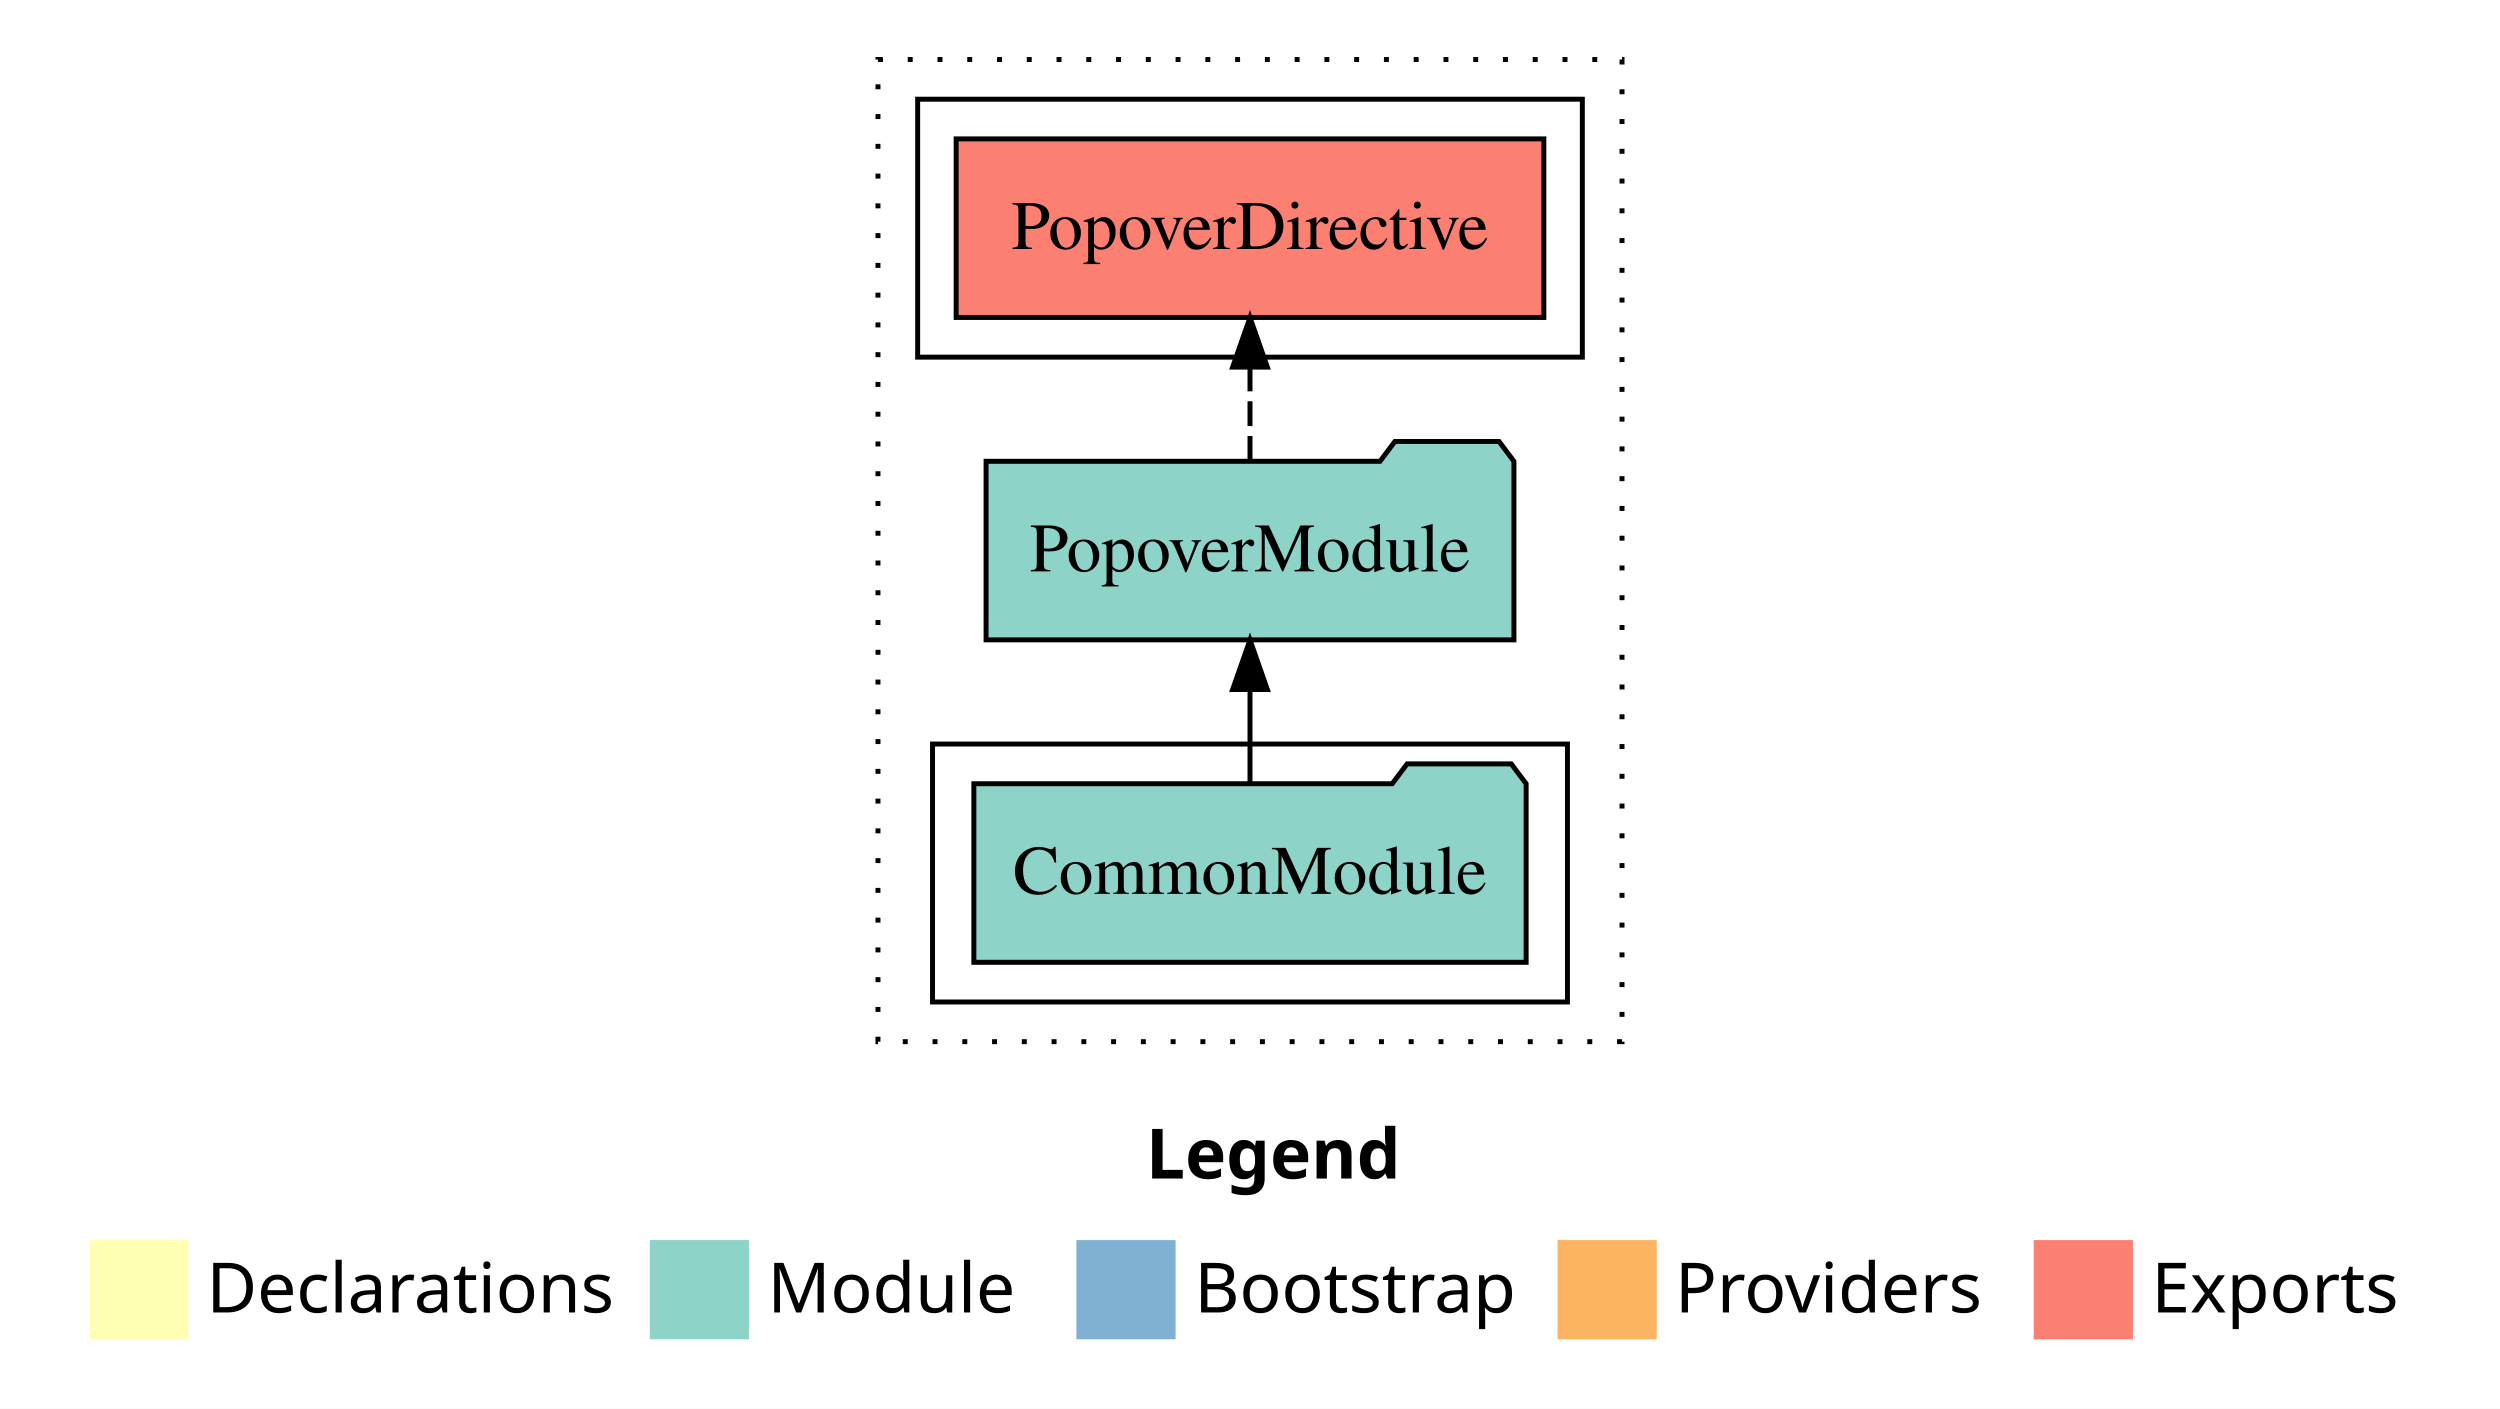
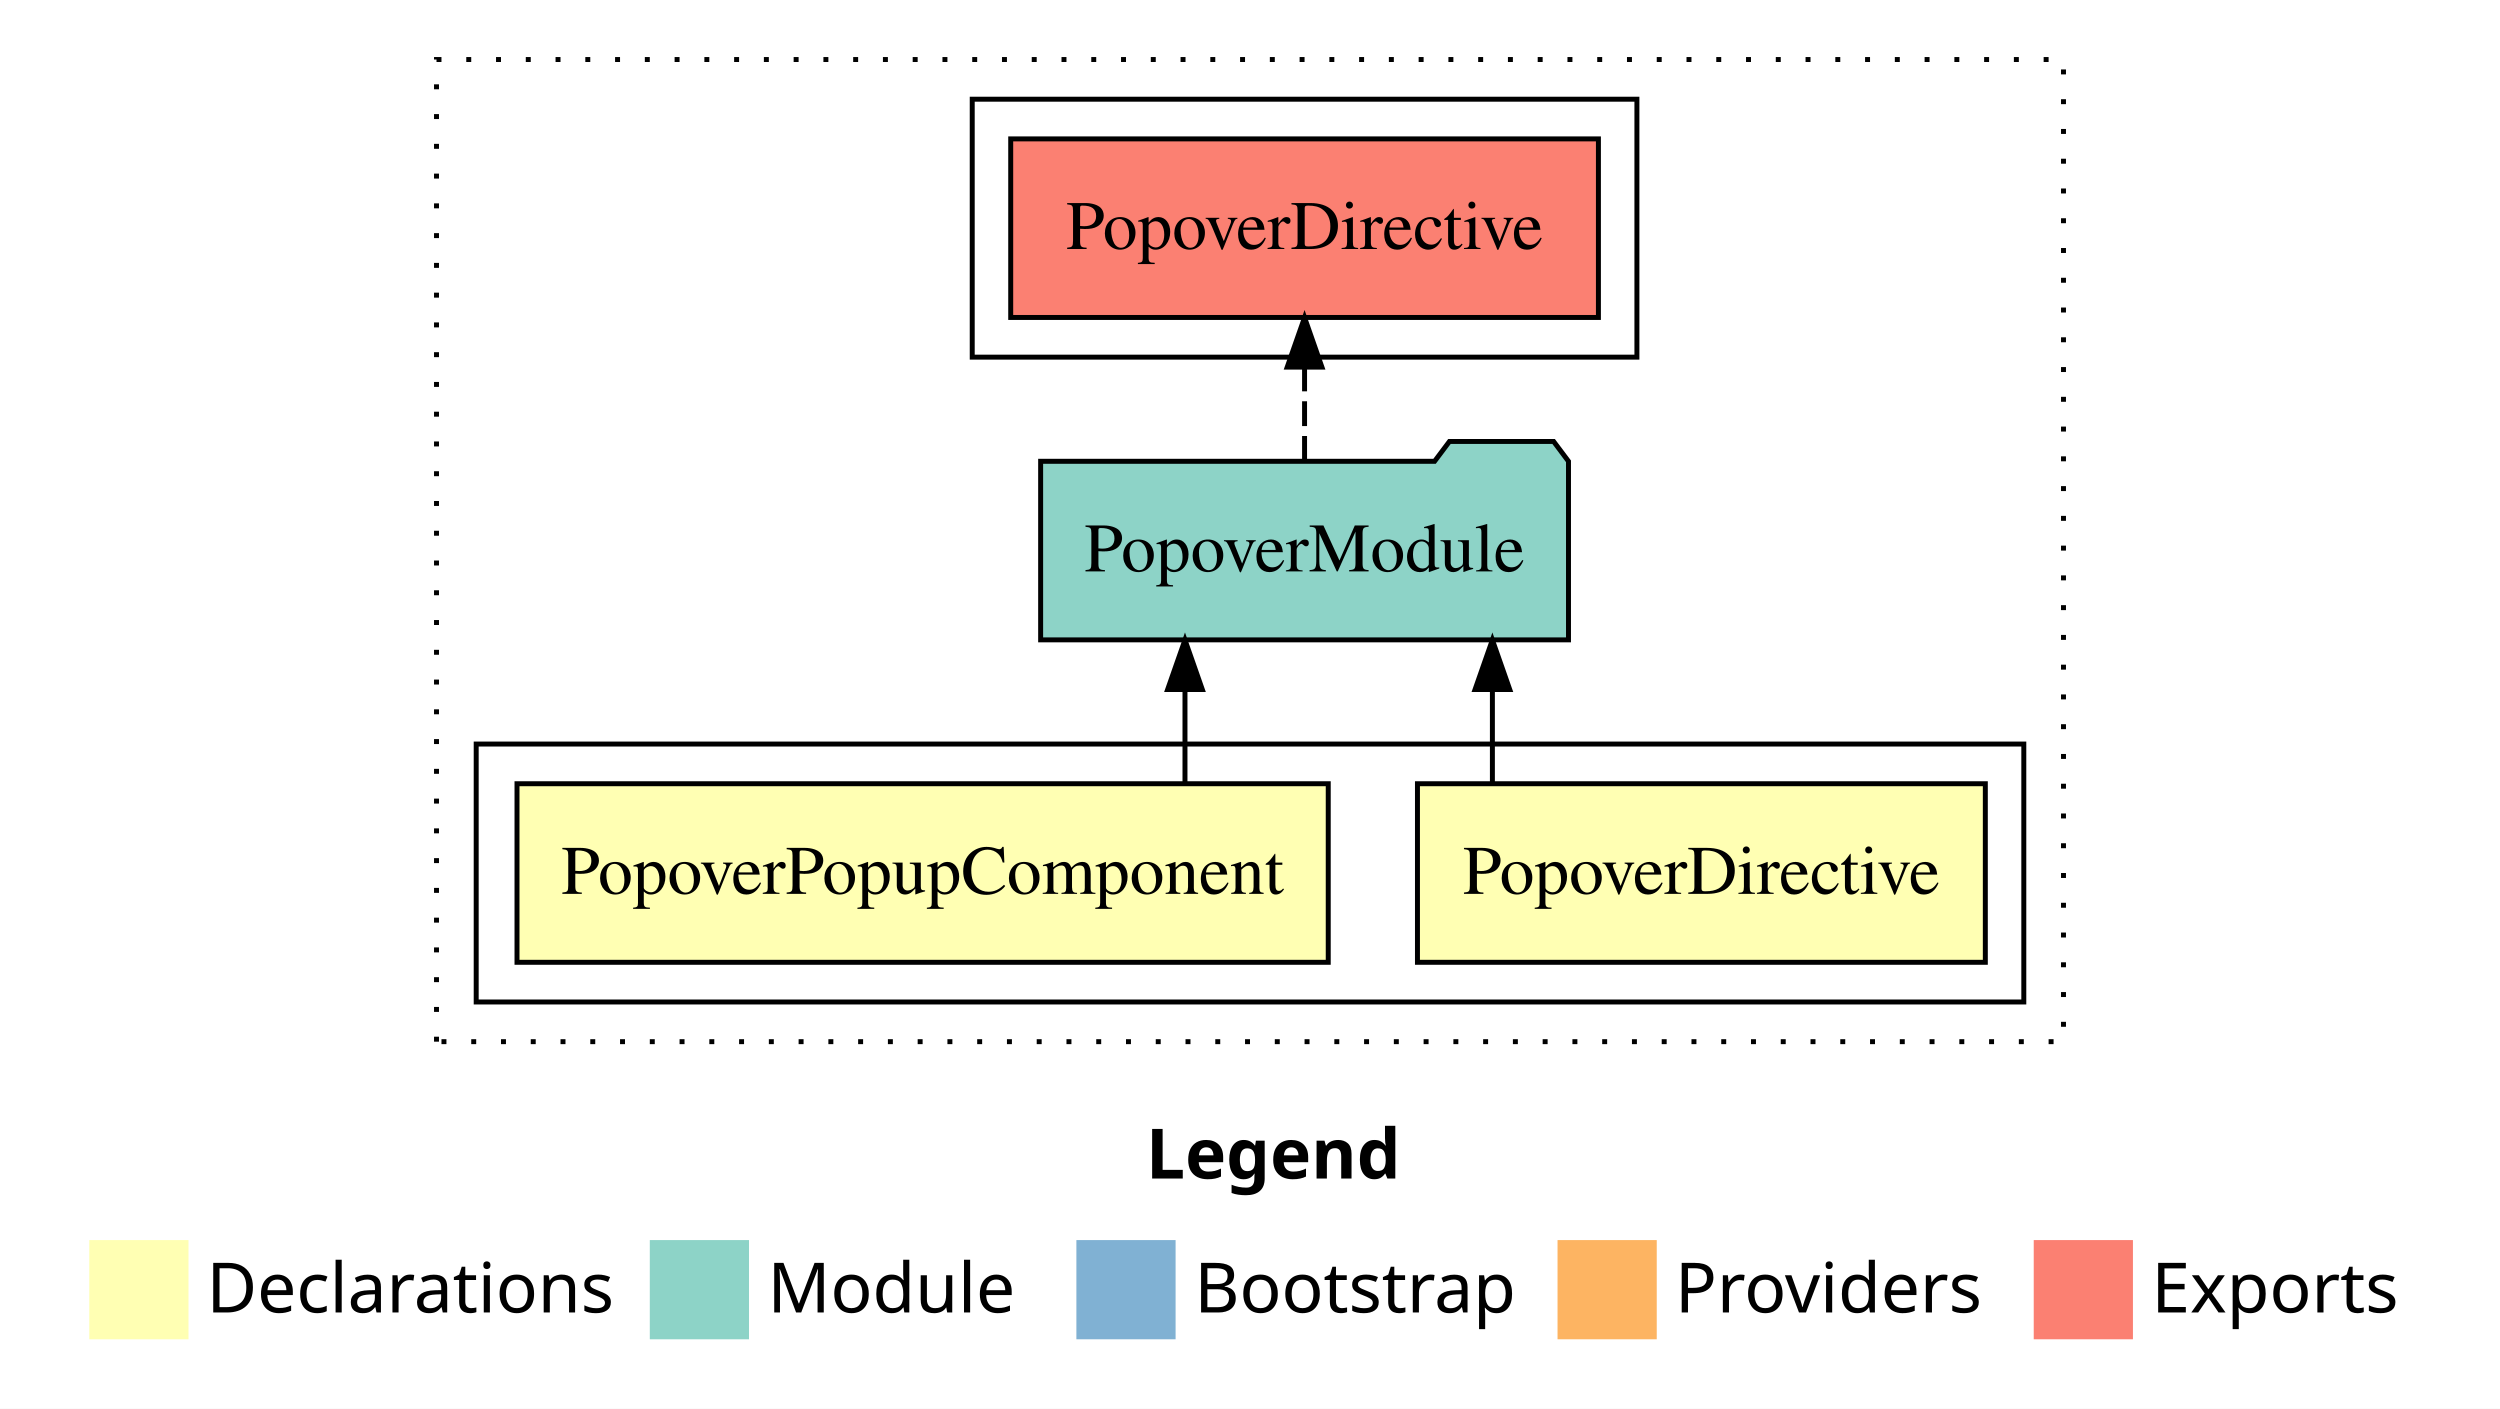
<svg xmlns="http://www.w3.org/2000/svg" width="504pt" height="284pt" viewBox="0.00 0.00 504.00 284.00">
  <g id="graph0" class="graph" transform="scale(1 1) rotate(0) translate(4 280)">
    <polygon fill="#ffffff" stroke="transparent" points="-4,4 -4,-280 500,-280 500,4 -4,4" />
    <text text-anchor="start" x="227.009" y="-42.4" font-family="sans-serif" font-weight="bold" font-size="14.00" fill="#000000">Legend</text>
    <polygon fill="#ffffb3" stroke="transparent" points="14,-10 14,-30 34,-30 34,-10 14,-10" />
    <text text-anchor="start" x="37.629" y="-15.4" font-family="sans-serif" font-size="14.00" fill="#000000">  Declarations</text>
    <polygon fill="#8dd3c7" stroke="transparent" points="127,-10 127,-30 147,-30 147,-10 127,-10" />
    <text text-anchor="start" x="150.725" y="-15.4" font-family="sans-serif" font-size="14.00" fill="#000000">  Module</text>
    <polygon fill="#80b1d3" stroke="transparent" points="213,-10 213,-30 233,-30 233,-10 213,-10" />
    <text text-anchor="start" x="236.781" y="-15.4" font-family="sans-serif" font-size="14.00" fill="#000000">  Bootstrap</text>
    <polygon fill="#fdb462" stroke="transparent" points="310,-10 310,-30 330,-30 330,-10 310,-10" />
    <text text-anchor="start" x="333.673" y="-15.4" font-family="sans-serif" font-size="14.00" fill="#000000">  Providers</text>
    <polygon fill="#fb8072" stroke="transparent" points="406,-10 406,-30 426,-30 426,-10 406,-10" />
    <text text-anchor="start" x="429.726" y="-15.4" font-family="sans-serif" font-size="14.00" fill="#000000">  Exports</text>
    <g id="clust1" class="cluster">
-       <polygon fill="none" stroke="#000000" stroke-dasharray="1,5" points="173,-70 173,-268 323,-268 323,-70 173,-70" />
+       <polygon fill="none" stroke="#000000" stroke-dasharray="1,5" points="84,-70 84,-268 412,-268 412,-70 84,-70" />
    </g>
-     <g id="clust3" class="cluster">
-       <polygon fill="none" stroke="#000000" points="184,-78 184,-130 312,-130 312,-78 184,-78" />
+     <g id="clust2" class="cluster">
+       <polygon fill="none" stroke="#000000" points="92,-78 92,-130 404,-130 404,-78 92,-78" />
    </g>
-     <g id="clust4" class="cluster">
-       <polygon fill="none" stroke="#000000" points="181,-208 181,-260 315,-260 315,-208 181,-208" />
+     <g id="clust6" class="cluster">
+       <polygon fill="none" stroke="#000000" points="192,-208 192,-260 326,-260 326,-208 192,-208" />
    </g>
    <g id="node1" class="node">
-       <polygon fill="#8dd3c7" stroke="#000000" points="303.668,-122 300.668,-126 279.668,-126 276.668,-122 192.332,-122 192.332,-86 303.668,-86 303.668,-122" />
-       <text text-anchor="middle" x="248" y="-99.8" font-family="Times,serif" font-size="14.00" fill="#000000">CommonModule</text>
+       <polygon fill="#ffffb3" stroke="#000000" points="396.241,-122 281.759,-122 281.759,-86 396.241,-86 396.241,-122" />
+       <text text-anchor="middle" x="339" y="-99.8" font-family="Times,serif" font-size="14.00" fill="#000000">PopoverDirective</text>
+     </g>
+     <g id="node3" class="node">
+       <polygon fill="#8dd3c7" stroke="#000000" points="312.208,-187 309.208,-191 288.208,-191 285.208,-187 205.792,-187 205.792,-151 312.208,-151 312.208,-187" />
+       <text text-anchor="middle" x="259" y="-164.8" font-family="Times,serif" font-size="14.00" fill="#000000">PopoverModule</text>
+     </g>
+     <g id="edge1" class="edge">
+       <path fill="none" stroke="#000000" d="M296.867,-122.106C296.867,-122.106 296.867,-140.991 296.867,-140.991" />
+       <polygon fill="#000000" stroke="#000000" points="293.367,-140.991 296.867,-150.991 300.367,-140.991 293.367,-140.991" />
    </g>
    <g id="node2" class="node">
-       <polygon fill="#8dd3c7" stroke="#000000" points="301.208,-187 298.208,-191 277.208,-191 274.208,-187 194.792,-187 194.792,-151 301.208,-151 301.208,-187" />
-       <text text-anchor="middle" x="248" y="-164.8" font-family="Times,serif" font-size="14.00" fill="#000000">PopoverModule</text>
-     </g>
-     <g id="edge1" class="edge">
-       <path fill="none" stroke="#000000" d="M248,-122.106C248,-122.106 248,-140.991 248,-140.991" />
-       <polygon fill="#000000" stroke="#000000" points="244.5,-140.991 248,-150.991 251.5,-140.991 244.5,-140.991" />
-     </g>
-     <g id="node3" class="node">
-       <polygon fill="#fb8072" stroke="#000000" points="307.241,-252 188.759,-252 188.759,-216 307.241,-216 307.241,-252" />
-       <text text-anchor="middle" x="248" y="-229.8" font-family="Times,serif" font-size="14.00" fill="#000000">PopoverDirective </text>
+       <polygon fill="#ffffb3" stroke="#000000" points="263.773,-122 100.227,-122 100.227,-86 263.773,-86 263.773,-122" />
+       <text text-anchor="middle" x="182" y="-99.8" font-family="Times,serif" font-size="14.00" fill="#000000">PopoverPopupComponent</text>
    </g>
    <g id="edge2" class="edge">
-       <path fill="none" stroke="#000000" stroke-dasharray="5,2" d="M248,-187.106C248,-187.106 248,-205.991 248,-205.991" />
-       <polygon fill="#000000" stroke="#000000" points="244.5,-205.991 248,-215.991 251.5,-205.991 244.5,-205.991" />
+       <path fill="none" stroke="#000000" d="M234.891,-122.106C234.891,-122.106 234.891,-140.991 234.891,-140.991" />
+       <polygon fill="#000000" stroke="#000000" points="231.391,-140.991 234.891,-150.991 238.391,-140.991 231.391,-140.991" />
+     </g>
+     <g id="node4" class="node">
+       <polygon fill="#fb8072" stroke="#000000" points="318.241,-252 199.759,-252 199.759,-216 318.241,-216 318.241,-252" />
+       <text text-anchor="middle" x="259" y="-229.8" font-family="Times,serif" font-size="14.00" fill="#000000">PopoverDirective </text>
+     </g>
+     <g id="edge3" class="edge">
+       <path fill="none" stroke="#000000" stroke-dasharray="5,2" d="M259,-187.106C259,-187.106 259,-205.991 259,-205.991" />
+       <polygon fill="#000000" stroke="#000000" points="255.5,-205.991 259,-215.991 262.5,-205.991 255.5,-205.991" />
    </g>
  </g>
</svg>
